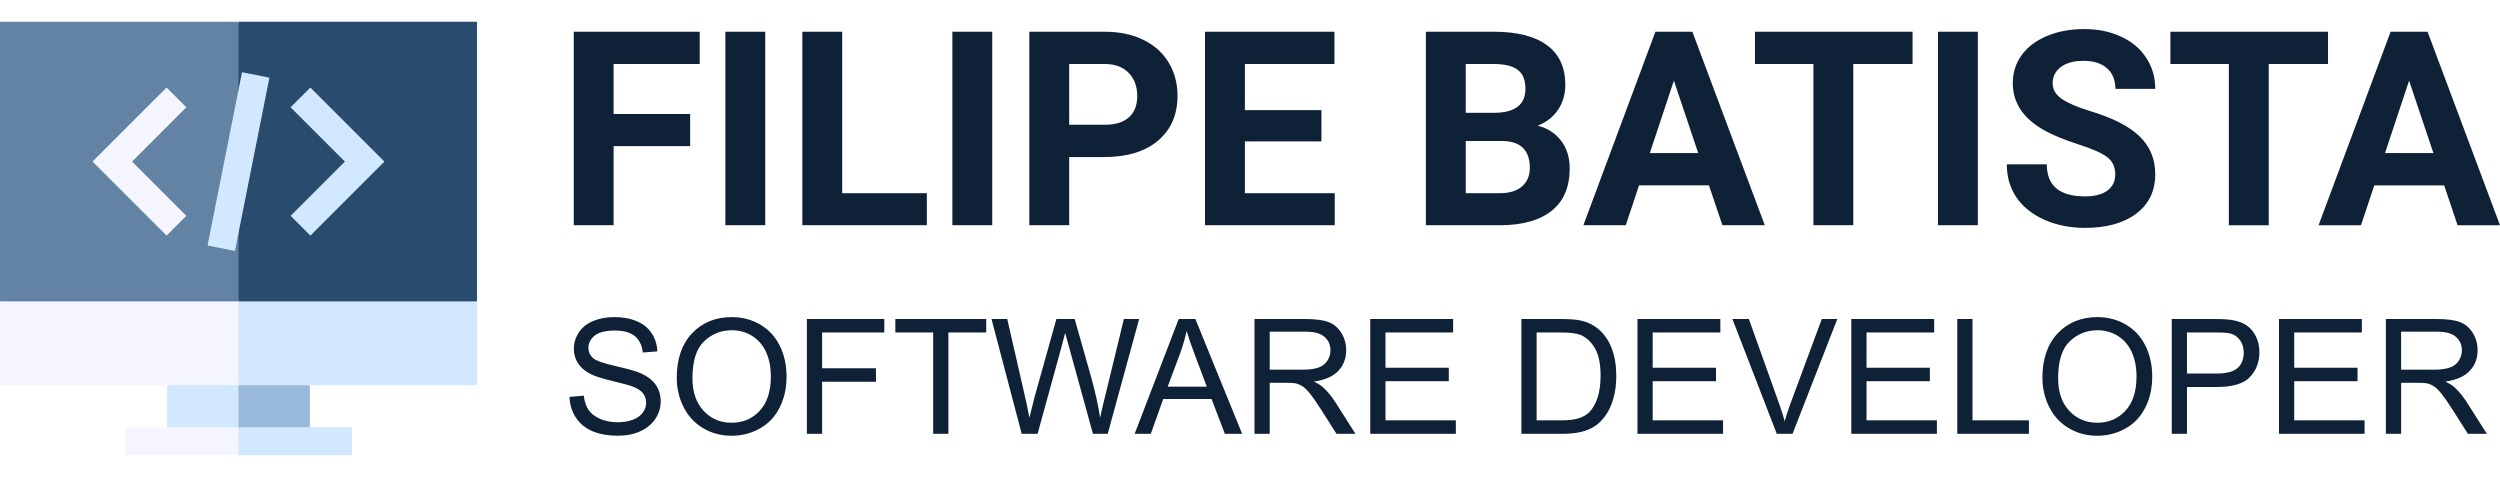
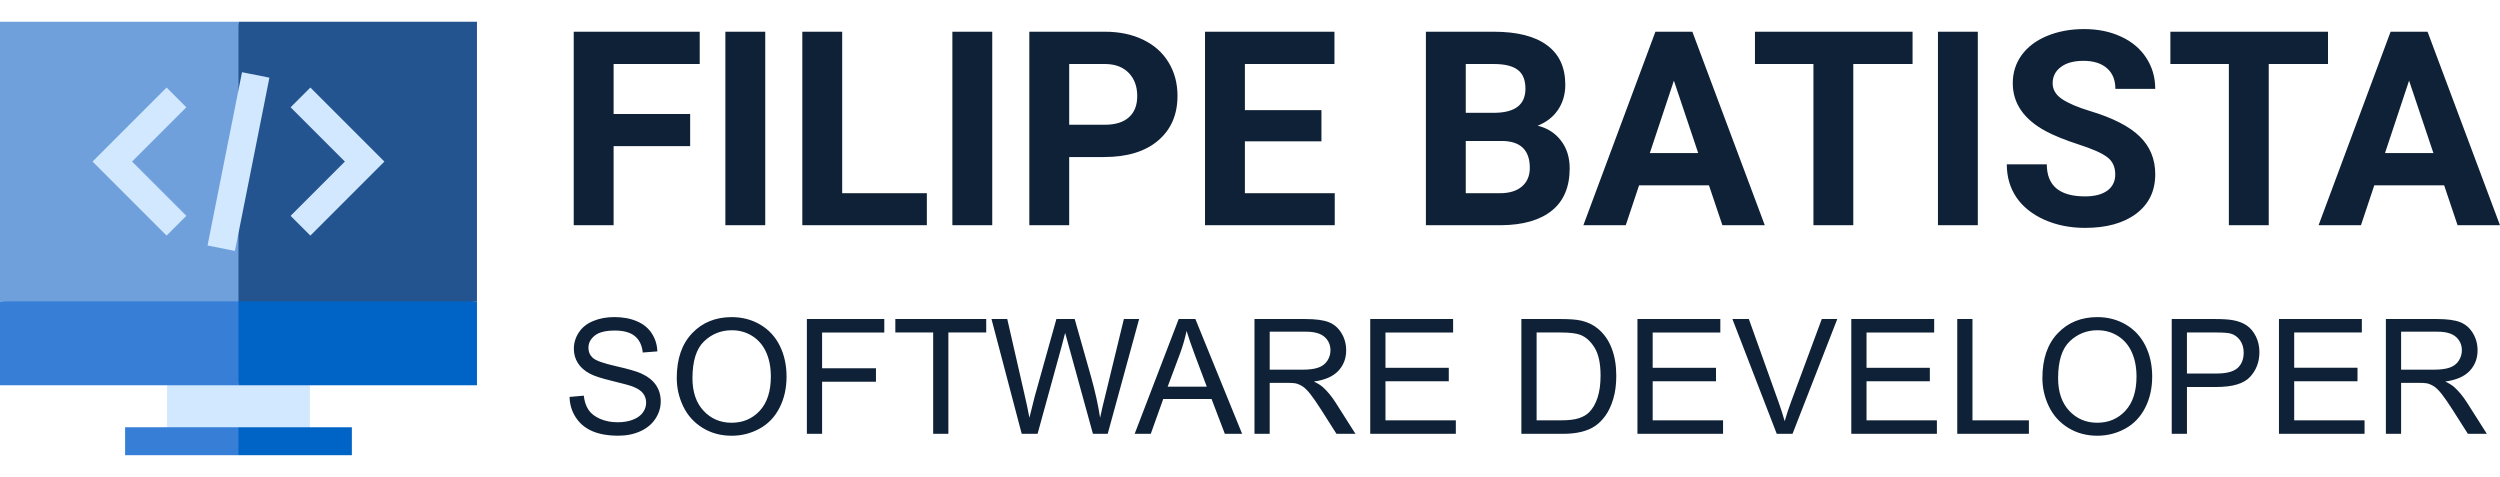
- <svg xmlns="http://www.w3.org/2000/svg" xml:space="preserve" width="49.925mm" height="9.525mm" version="1.1" style="shape-rendering:geometricPrecision; text-rendering:geometricPrecision; image-rendering:optimizeQuality; fill-rule:evenodd; clip-rule:evenodd" viewBox="0 0 4119.04 785.85">
+ <svg xmlns="http://www.w3.org/2000/svg" xml:space="preserve" width="49.925mm" height="9.525mm" version="1.1" style="shape-rendering:geometricPrecision; text-rendering:geometricPrecision; image-rendering:optimizeQuality; fill-rule:evenodd; clip-rule:evenodd" viewBox="0 0 3042.92 580.54">
  <defs>
    <style type="text/css">
   
    .fil6 {fill:none;fill-rule:nonzero}
+     .fil2 {fill:#0063C6;fill-rule:nonzero}
    .fil0 {fill:#0F2137;fill-rule:nonzero}
-     .fil7 {fill:#0F2137;fill-rule:nonzero}
-     .fil4 {fill:#294B6E;fill-rule:nonzero}
-     .fil5 {fill:#6283A3;fill-rule:nonzero}
-     .fil1 {fill:#9ABADB;fill-rule:nonzero}
-     .fil2 {fill:#D1E8FF;fill-rule:nonzero}
-     .fil3 {fill:#F5F5FF;fill-rule:nonzero}
+     .fil4 {fill:#24548F;fill-rule:nonzero}
+     .fil3 {fill:#367ED6;fill-rule:nonzero}
+     .fil5 {fill:#70A0DB;fill-rule:nonzero}
+     .fil1 {fill:#D1E8FF;fill-rule:nonzero}
   
  </style>
    <clipPath id="id0" style="clip-rule:nonzero">
-       <path d="M-0 785.85l785.86 0 0 -785.85 -785.86 0 0 785.85z" />
+       <path d="M-0 580.54l580.55 0 0 -580.54 -580.55 0 0 580.54z" />
    </clipPath>
  </defs>
  <g id="Camada_x0020_1">
-     <path class="fil0" d="M1137.11 240.81l-126.12 0 0 130.28 -65.69 0 0 -318.82 207.58 0 0 53.22 -141.89 0 0 82.33 126.12 0 0 52.99zm123.72 130.28l-65.69 0 0 -318.82 65.69 0 0 318.82zm126.78 -52.77l139.49 0 0 52.77 -205.18 0 0 -318.82 65.69 0 0 266.05zm247.22 52.77l-65.69 0 0 -318.82 65.69 0 0 318.82zm126.78 -112.33l0 112.33 -65.69 0 0 -318.82 124.38 0c23.94,0 44.96,4.38 63.07,13.14 18.24,8.75 32.26,21.24 42.04,37.44 9.78,16.06 14.67,34.38 14.67,54.96 0,31.24 -10.73,55.91 -32.19,74.01 -21.31,17.96 -50.87,26.94 -88.68,26.94l-57.59 0zm0 -53.21l58.69 0c17.38,0 30.58,-4.09 39.64,-12.27 9.2,-8.18 13.79,-19.85 13.79,-35.03 0,-15.62 -4.6,-28.25 -13.79,-37.89 -9.2,-9.63 -21.9,-14.6 -38.1,-14.88l-60.22 0 0 100.07zm415.61 27.37l-126.12 0 0 85.4 148.03 0 0 52.77 -213.73 0 0 -318.82 213.27 0 0 53.22 -147.58 0 0 75.98 126.12 0 0 51.46zm172.11 138.17l0 -318.82 111.68 0c38.69,0 68.03,7.45 88.02,22.33 20,14.74 30,36.43 30,65.04 0,15.62 -4.02,29.41 -12.03,41.38 -8.04,11.82 -19.21,20.51 -33.51,26.05 16.34,4.09 29.18,12.33 38.52,24.74 9.5,12.41 14.24,27.59 14.24,45.55 0,30.65 -9.79,53.87 -29.34,69.63 -19.56,15.76 -47.44,23.79 -83.65,24.08l-123.93 0zm65.69 -138.83l0 86.06 56.28 0c15.47,0 27.52,-3.65 36.12,-10.95 8.75,-7.45 13.14,-17.66 13.14,-30.66 0,-29.2 -15.11,-44.02 -45.32,-44.45l-60.22 0zm0 -46.42l48.61 0c33.13,-0.59 49.7,-13.79 49.7,-39.64 0,-14.45 -4.23,-24.82 -12.7,-31.1 -8.32,-6.42 -21.53,-9.63 -39.63,-9.63l-45.99 0 0 80.36zm400.72 119.56l-115.19 0 -21.9 65.69 -69.85 0 118.68 -318.82 60.88 0 119.34 318.82 -69.86 0 -22.11 -65.69zm-97.45 -53.21l79.7 0 -40.06 -119.34 -39.64 119.34zm432.9 -146.71l-97.67 0 0 265.61 -65.68 0 0 -265.61 -96.33 0 0 -53.22 259.68 0 0 53.22zm107.5 265.61l-65.68 0 0 -318.82 65.68 0 0 318.82zm226.44 -83.64c0,-12.41 -4.39,-21.9 -13.14,-28.47 -8.78,-6.72 -24.54,-13.72 -47.31,-21.01 -22.76,-7.45 -40.8,-14.75 -54.09,-21.9 -36.19,-19.56 -54.29,-45.91 -54.29,-79.06 0,-17.22 4.8,-32.55 14.45,-45.98 9.79,-13.58 23.71,-24.16 41.83,-31.75 18.25,-7.6 38.68,-11.39 61.29,-11.39 22.79,0 43.07,4.17 60.88,12.48 17.81,8.18 31.62,19.78 41.39,34.82 9.91,15.04 14.88,32.12 14.88,51.24l-65.68 0c0,-14.6 -4.6,-25.91 -13.79,-33.94 -9.22,-8.18 -22.14,-12.26 -38.77,-12.26 -16.05,0 -28.53,3.42 -37.44,10.29 -8.9,6.72 -13.36,15.62 -13.36,26.71 0,10.36 5.17,19.05 15.54,26.05 10.52,7.01 25.91,13.58 46.21,19.71 37.37,11.24 64.59,25.18 81.66,41.82 17.09,16.64 25.63,37.37 25.63,62.19 0,27.59 -10.43,49.26 -31.32,65.03 -20.87,15.62 -48.97,23.43 -84.31,23.43 -24.51,0 -46.85,-4.46 -66.99,-13.36 -20.15,-9.05 -35.53,-21.39 -46.21,-37 -10.5,-15.63 -15.76,-33.73 -15.76,-54.3l65.92 0c0,35.18 21.02,52.77 63.04,52.77 15.63,0 27.81,-3.14 36.59,-9.42 8.75,-6.42 13.14,-15.32 13.14,-26.71zm350.55 -181.96l-97.66 0 0 265.61 -65.69 0 0 -265.61 -96.35 0 0 -53.22 259.7 0 0 53.22zm191.38 199.92l-115.17 0 -21.9 65.69 -69.86 0 118.69 -318.82 60.86 0 119.34 318.82 -69.86 0 -22.11 -65.69zm-97.45 -53.21l79.72 0 -40.08 -119.34 -39.64 119.34z" />
+     <path class="fil0" d="M840.03 177.89l-93.17 0 0 96.25 -48.53 0 0 -235.53 153.35 0 0 39.32 -104.82 0 0 60.82 93.17 0 0 39.15 0 -0.01zm91.4 96.24l-48.53 0 0 -235.53 48.53 0 0 235.53zm93.66 -38.98l103.05 0 0 38.98 -151.58 0 0 -235.53 48.53 0 0 196.55zm182.63 38.98l-48.53 0 0 -235.53 48.53 0 0 235.53zm93.66 -82.98l0 82.98 -48.53 0 0 -235.53 91.88 0c17.69,0 33.21,3.24 46.59,9.71 13.48,6.47 23.83,15.69 31.05,27.66 7.22,11.87 10.84,25.4 10.84,40.6 0,23.08 -7.93,41.31 -23.78,54.67 -15.74,13.27 -37.58,19.9 -65.51,19.9l-42.54 0 0 0.01zm0 -39.31l43.36 0c12.84,0 22.59,-3.02 29.29,-9.06 6.8,-6.04 10.18,-14.66 10.18,-25.88 0,-11.54 -3.4,-20.87 -10.18,-27.99 -6.8,-7.11 -16.18,-10.79 -28.15,-11l-44.49 0 0 73.93 -0.01 0zm307.03 20.22l-93.17 0 0 63.09 109.36 0 0 38.98 -157.89 0 0 -235.53 157.55 0 0 39.32 -109.02 0 0 56.13 93.17 0 0 38.01 0.01 -0.01zm127.14 102.07l0 -235.53 82.5 0c28.58,0 50.26,5.5 65.02,16.5 14.77,10.89 22.16,26.92 22.16,48.05 0,11.54 -2.97,21.73 -8.89,30.57 -5.94,8.73 -14.19,15.15 -24.76,19.24 12.07,3.02 21.56,9.11 28.46,18.28 7.02,9.17 10.52,20.38 10.52,33.65 0,22.64 -7.23,39.79 -21.67,51.44 -14.45,11.64 -35.05,17.57 -61.8,17.79l-91.55 0 0.01 0.01zm48.53 -102.55l0 63.58 41.57 0c11.43,0 20.33,-2.69 26.68,-8.09 6.47,-5.5 9.71,-13.04 9.71,-22.65 0,-21.57 -11.16,-32.52 -33.48,-32.84l-44.49 0zm0 -34.3l35.91 0c24.48,-0.44 36.72,-10.18 36.72,-29.29 0,-10.67 -3.13,-18.33 -9.38,-22.97 -6.14,-4.74 -15.91,-7.11 -29.27,-7.11l-33.97 0 0 59.37 0 0.01zm296.03 88.33l-85.1 0 -16.18 48.53 -51.6 0 87.68 -235.53 44.98 0 88.16 235.53 -51.61 0 -16.33 -48.53zm-71.99 -39.31l58.88 0 -29.59 -88.16 -29.29 88.16zm319.8 -108.38l-72.15 0 0 196.22 -48.52 0 0 -196.22 -71.17 0 0 -39.32 191.84 0 0 39.32zm79.41 196.22l-48.52 0 0 -235.53 48.52 0 0 235.53zm167.28 -61.79c0,-9.17 -3.24,-16.18 -9.71,-21.03 -6.49,-4.96 -18.13,-10.14 -34.95,-15.52 -16.82,-5.5 -30.14,-10.9 -39.96,-16.18 -26.73,-14.45 -40.11,-33.92 -40.11,-58.4 0,-12.72 3.55,-24.04 10.67,-33.97 7.23,-10.03 17.52,-17.85 30.9,-23.45 13.48,-5.61 28.57,-8.42 45.28,-8.42 16.83,0 31.82,3.08 44.98,9.22 13.16,6.04 23.36,14.61 30.58,25.72 7.32,11.11 11,23.73 11,37.86l-48.52 0c0,-10.79 -3.4,-19.14 -10.18,-25.07 -6.81,-6.04 -16.35,-9.06 -28.64,-9.06 -11.85,0 -21.08,2.53 -27.66,7.6 -6.58,4.96 -9.87,11.54 -9.87,19.73 0,7.66 3.82,14.07 11.48,19.24 7.77,5.18 19.14,10.03 34.14,14.56 27.6,8.3 47.72,18.6 60.33,30.9 12.62,12.29 18.93,27.6 18.93,45.94 0,20.38 -7.7,36.39 -23.14,48.04 -15.42,11.54 -36.17,17.31 -62.28,17.31 -18.11,0 -34.61,-3.3 -49.49,-9.87 -14.88,-6.69 -26.25,-15.8 -34.14,-27.34 -7.76,-11.54 -11.64,-24.92 -11.64,-40.11l48.7 0c0,25.99 15.53,38.98 46.57,38.98 11.54,0 20.55,-2.32 27.03,-6.96 6.47,-4.74 9.71,-11.32 9.71,-19.73l-0.01 0.01zm258.97 -134.43l-72.15 0 0 196.22 -48.53 0 0 -196.22 -71.18 0 0 -39.32 191.85 0 0 39.32zm141.38 147.69l-85.08 0 -16.18 48.53 -51.61 0 87.68 -235.53 44.96 0 88.16 235.53 -51.61 0 -16.33 -48.53 -0.01 0zm-71.99 -39.31l58.89 0 -29.61 -88.16 -29.29 88.16 0.01 0z" />
    <g>
  </g>
    <g style="clip-path:url(#id0)">
      <g>
-         <polygon class="fil1" points="510.6,726.97 510.6,634.81 362.2,604.09 392.93,726.97 " />
-         <polygon class="fil2" points="275.26,726.97 392.93,726.97 392.93,604.09 275.26,634.81 " />
-         <polygon class="fil2" points="785.86,496.56 362.2,465.84 392.93,634.81 785.86,634.81 " />
-         <polygon class="fil3" points="-0,496.56 -0,634.81 392.93,634.81 392.93,465.84 " />
-         <polygon class="fil2" points="579.72,703.95 392.93,703.95 377.57,726.97 392.93,750 579.72,750 " />
-         <polygon class="fil3" points="392.93,703.95 206.13,703.95 206.13,749.99 392.93,749.99 " />
-         <polygon class="fil4" points="785.86,35.84 392.93,35.84 362.2,266.2 392.93,496.56 785.86,496.56 " />
-         <polygon class="fil5" points="392.93,35.84 -0,35.84 -0,496.56 392.93,496.56 " />
-         <polygon class="fil3" points="274.48,388.18 152.49,266.2 274.48,144.22 307.03,176.77 217.61,266.2 307.03,355.62 " />
-         <polygon class="fil2" points="511.38,388.18 478.82,355.62 568.24,266.2 478.82,176.77 511.38,144.22 633.35,266.2 " />
-         <polygon class="fil2" points="341.95,404.45 387.11,413.42 443.9,127.96 398.74,118.98 " />
+         <polygon class="fil1" points="377.2,537.04 377.2,468.96 267.57,446.26 290.27,537.04 " />
+         <polygon class="fil1" points="203.35,537.04 290.27,537.04 290.27,446.26 203.35,468.96 " />
+         <polygon class="fil2" points="580.55,366.83 267.57,344.14 290.27,468.96 580.55,468.96 " />
+         <polygon class="fil3" points="-0,366.83 -0,468.96 290.27,468.96 290.27,344.14 " />
+         <polygon class="fil2" points="428.27,520.04 290.27,520.04 278.93,537.04 290.27,554.05 428.27,554.05 " />
+         <polygon class="fil3" points="290.27,520.04 152.28,520.04 152.28,554.05 290.27,554.05 " />
+         <polygon class="fil4" points="580.55,26.47 290.27,26.47 267.57,196.65 290.27,366.83 580.55,366.83 " />
+         <polygon class="fil5" points="290.27,26.47 -0,26.47 -0,366.83 290.27,366.83 " />
+         <polygon class="fil1" points="202.77,286.76 112.65,196.65 202.77,106.54 226.81,130.59 160.76,196.65 226.81,262.71 " />
+         <polygon class="fil1" points="377.78,286.76 353.72,262.71 419.78,196.65 353.72,130.59 377.78,106.54 467.88,196.65 " />
+         <polygon class="fil1" points="252.61,298.78 285.97,305.41 327.93,94.53 294.57,87.89 " />
      </g>
    </g>
-     <polygon class="fil6" points="-0,785.85 785.86,785.85 785.86,0 -0,0 " />
-     <path class="fil7" d="M938.34 653.99l23.51 -2.11c1.1,9.51 3.7,17.3 7.79,23.42 4.09,6.07 10.43,11 19.02,14.78 8.58,3.75 18.27,5.64 29.01,5.64 9.55,0 17.96,-1.41 25.26,-4.27 7.31,-2.86 12.72,-6.78 16.29,-11.76 3.57,-4.98 5.37,-10.39 5.37,-16.2 0,-5.9 -1.72,-11.05 -5.15,-15.49 -3.43,-4.41 -9.11,-8.1 -17.04,-11.14 -5.06,-1.94 -16.29,-5.02 -33.67,-9.2 -17.39,-4.18 -29.54,-8.1 -36.49,-11.8 -9.03,-4.75 -15.72,-10.65 -20.11,-17.66 -4.45,-7 -6.65,-14.88 -6.65,-23.55 0,-9.6 2.73,-18.53 8.14,-26.81 5.41,-8.32 13.29,-14.62 23.73,-18.93 10.39,-4.31 21.96,-6.48 34.68,-6.48 14,0 26.37,2.24 37.06,6.78 10.7,4.49 18.93,11.14 24.69,19.94 5.77,8.76 8.85,18.7 9.29,29.8l-24.03 1.85c-1.28,-11.93 -5.64,-20.96 -13.08,-27.03 -7.43,-6.12 -18.44,-9.16 -32.97,-9.16 -15.14,0 -26.19,2.77 -33.1,8.32 -6.91,5.54 -10.39,12.24 -10.39,20.07 0,6.77 2.47,12.37 7.35,16.76 4.84,4.36 17.38,8.89 37.72,13.47 20.34,4.62 34.3,8.63 41.86,12.06 10.96,5.06 19.11,11.44 24.35,19.23 5.24,7.75 7.83,16.68 7.83,26.81 0,10.07 -2.85,19.5 -8.62,28.39 -5.77,8.89 -14,15.8 -24.78,20.73 -10.78,4.93 -22.9,7.39 -36.4,7.39 -17.09,0 -31.39,-2.51 -42.92,-7.48 -11.58,-4.98 -20.6,-12.46 -27.16,-22.49 -6.61,-9.99 -10.04,-21.31 -10.39,-33.94zm176.69 -31.29c0,-31.34 8.45,-55.91 25.3,-73.64 16.86,-17.74 38.6,-26.59 65.29,-26.59 17.47,0 33.18,4.18 47.23,12.5 13.99,8.32 24.69,19.94 32.04,34.87 7.35,14.88 11.05,31.78 11.05,50.67 0,19.15 -3.88,36.32 -11.62,51.42 -7.75,15.14 -18.7,26.58 -32.88,34.33 -14.22,7.8 -29.53,11.67 -45.95,11.67 -17.83,0 -33.72,-4.31 -47.76,-12.9 -14,-8.58 -24.65,-20.3 -31.87,-35.17 -7.22,-14.83 -10.82,-30.55 -10.82,-47.14zm25.88 0.44c0,22.76 6.11,40.67 18.36,53.75 12.24,13.07 27.6,19.63 46.09,19.63 18.84,0 34.28,-6.6 46.47,-19.81 12.14,-13.2 18.23,-31.95 18.23,-56.25 0,-15.36 -2.6,-28.79 -7.8,-40.24 -5.19,-11.44 -12.8,-20.34 -22.8,-26.63 -10.04,-6.3 -21.25,-9.46 -33.71,-9.46 -17.7,0 -32.93,6.08 -45.69,18.23 -12.77,12.15 -19.15,32.4 -19.15,60.79zm188.52 91.6l0 -189.11 127.57 0 0 22.19 -102.48 0 0 58.9 88.74 0 0 22.19 -88.74 0 0 85.84 -25.09 0zm208.08 0l0 -166.92 -62.33 0 0 -22.19 149.75 0 0 22.19 -62.33 0 0 166.92 -25.09 0zm145.88 0l-49.78 -189.11 25.97 0 28.35 124c3.08,12.99 5.81,25.88 8.14,38.65 4.98,-20.16 7.88,-31.78 8.71,-34.86l35.75 -127.79 30.15 0 27.12 95.75c6.65,23.77 11.58,46.09 14.74,66.9 2.51,-11.92 5.73,-25.62 9.64,-41.06l29.54 -121.59 25.13 0 -51.76 189.11 -24.35 0 -39.66 -144.08c-3.34,-12.05 -5.37,-19.45 -6.11,-22.19 -2.16,8.63 -4.1,16.03 -5.77,22.14l-39.66 144.12 -26.15 0zm186.11 0l72.55 -189.11 27.51 0 76.99 189.11 -28.48 0 -21.88 -57.32 -79.63 0 -20.51 57.32 -26.54 0zm54.4 -77.65l64.44 0 -19.72 -52.42c-5.94,-15.93 -10.43,-29.1 -13.56,-39.49 -2.6,12.33 -6.07,24.43 -10.44,36.41l-20.73 55.5zm143.02 77.65l0 -189.11 83.81 0c16.86,0 29.67,1.72 38.43,5.11 8.76,3.39 15.76,9.38 21,17.96 5.24,8.59 7.84,18.09 7.84,28.48 0,13.42 -4.36,24.74 -13.03,33.94 -8.68,9.2 -22.05,15.01 -40.2,17.52 6.65,3.17 11.67,6.34 15.1,9.42 7.31,6.69 14.22,15.1 20.69,25.18l32.7 51.5 -31.25 0 -25 -39.35c-7.27,-11.4 -13.3,-20.07 -18.01,-26.1 -4.75,-6.03 -8.98,-10.21 -12.71,-12.63 -3.7,-2.38 -7.53,-4.05 -11.4,-5.02 -2.82,-0.57 -7.44,-0.88 -13.91,-0.88l-28.97 0 0 83.99 -25.09 0zm25.09 -105.65l53.7 0c11.44,0 20.34,-1.19 26.76,-3.56 6.43,-2.33 11.31,-6.12 14.61,-11.35 3.35,-5.2 5.02,-10.83 5.02,-16.95 0,-8.94 -3.22,-16.33 -9.69,-22.09 -6.47,-5.77 -16.68,-8.63 -30.64,-8.63l-59.77 0 0 62.6zm165.64 105.65l0 -189.11 136.55 0 0 22.19 -111.46 0 0 58.11 104.33 0 0 22.19 -104.33 0 0 64.44 115.94 0 0 22.19 -141.03 0zm249.01 0l0 -189.11 65.15 0c14.7,0 25.93,0.88 33.68,2.69 10.82,2.51 20.07,7.05 27.73,13.56 9.99,8.46 17.43,19.19 22.36,32.31 4.98,13.12 7.44,28.13 7.44,44.99 0,14.35 -1.67,27.07 -5.02,38.17 -3.35,11.09 -7.66,20.29 -12.9,27.56 -5.29,7.26 -11.01,12.99 -17.26,17.12 -6.2,4.18 -13.74,7.35 -22.54,9.51 -8.84,2.15 -18.97,3.21 -30.41,3.21l-68.23 0zm25.09 -22.19l40.32 0c12.46,0 22.23,-1.15 29.32,-3.47 7.09,-2.33 12.71,-5.59 16.95,-9.82 5.9,-5.95 10.52,-13.96 13.82,-23.99 3.3,-10.03 4.98,-22.19 4.98,-36.49 0,-19.81 -3.26,-35.04 -9.73,-45.69 -6.48,-10.65 -14.36,-17.79 -23.64,-21.39 -6.69,-2.6 -17.47,-3.88 -32.36,-3.88l-39.66 0 0 144.74zm166.17 22.19l0 -189.11 136.55 0 0 22.19 -111.46 0 0 58.11 104.33 0 0 22.19 -104.33 0 0 64.44 115.94 0 0 22.19 -141.03 0zm229.51 0l-73.07 -189.11 27.11 0 49.13 137.43c3.91,11.01 7.26,21.31 9.9,30.95 2.9,-10.35 6.3,-20.64 10.16,-30.95l50.98 -137.43 25.53 0 -73.73 189.11 -26.02 0zm122.82 0l0 -189.11 136.55 0 0 22.19 -111.46 0 0 58.11 104.33 0 0 22.19 -104.33 0 0 64.44 115.94 0 0 22.19 -141.03 0zm174.58 0l0 -189.11 25.09 0 0 166.92 92.97 0 0 22.19 -118.06 0zm140.29 -92.04c0,-31.34 8.45,-55.91 25.3,-73.64 16.86,-17.74 38.6,-26.59 65.29,-26.59 17.47,0 33.19,4.18 47.23,12.5 13.99,8.32 24.69,19.94 32.04,34.87 7.35,14.88 11.05,31.78 11.05,50.67 0,19.15 -3.88,36.32 -11.62,51.42 -7.75,15.14 -18.7,26.58 -32.88,34.33 -14.22,7.8 -29.54,11.67 -45.96,11.67 -17.83,0 -33.72,-4.31 -47.76,-12.9 -14,-8.58 -24.65,-20.3 -31.87,-35.17 -7.22,-14.83 -10.82,-30.55 -10.82,-47.14zm25.88 0.44c0,22.76 6.11,40.67 18.36,53.75 12.24,13.07 27.6,19.63 46.09,19.63 18.84,0 34.29,-6.6 46.48,-19.81 12.14,-13.2 18.23,-31.95 18.23,-56.25 0,-15.36 -2.6,-28.79 -7.8,-40.24 -5.19,-11.44 -12.8,-20.34 -22.8,-26.63 -10.04,-6.3 -21.26,-9.46 -33.72,-9.46 -17.7,0 -32.93,6.08 -45.69,18.23 -12.77,12.15 -19.15,32.4 -19.15,60.79zm187.21 91.6l0 -189.11 71.39 0c12.54,0 22.14,0.62 28.79,1.81 9.29,1.54 17.08,4.49 23.37,8.8 6.3,4.36 11.36,10.44 15.19,18.23 3.83,7.79 5.72,16.38 5.72,25.75 0,16.02 -5.1,29.63 -15.36,40.72 -10.21,11.14 -28.74,16.68 -55.5,16.68l-48.51 0 0 77.13 -25.08 0zm25.08 -99.31l48.86 0c16.2,0 27.65,-2.99 34.47,-9.02 6.77,-6.03 10.16,-14.49 10.16,-25.44 0,-7.88 -1.98,-14.66 -5.98,-20.3 -4.01,-5.64 -9.29,-9.37 -15.81,-11.18 -4.22,-1.1 -12.01,-1.67 -23.32,-1.67l-48.38 0 0 67.61zm151.6 99.31l0 -189.11 136.55 0 0 22.19 -111.46 0 0 58.11 104.33 0 0 22.19 -104.33 0 0 64.44 115.94 0 0 22.19 -141.03 0zm176.16 0l0 -189.11 83.81 0c16.86,0 29.67,1.72 38.43,5.11 8.76,3.39 15.76,9.38 21,17.96 5.24,8.59 7.84,18.09 7.84,28.48 0,13.42 -4.36,24.74 -13.03,33.94 -8.68,9.2 -22.05,15.01 -40.2,17.52 6.65,3.17 11.67,6.34 15.1,9.42 7.31,6.69 14.22,15.1 20.69,25.18l32.7 51.5 -31.25 0 -25 -39.35c-7.27,-11.4 -13.3,-20.07 -18.01,-26.1 -4.75,-6.03 -8.98,-10.21 -12.71,-12.63 -3.7,-2.38 -7.53,-4.05 -11.4,-5.02 -2.82,-0.57 -7.44,-0.88 -13.91,-0.88l-28.97 0 0 83.99 -25.09 0zm25.09 -105.65l53.7 0c11.44,0 20.34,-1.19 26.76,-3.56 6.43,-2.33 11.31,-6.12 14.61,-11.35 3.35,-5.2 5.02,-10.83 5.02,-16.95 0,-8.94 -3.22,-16.33 -9.69,-22.09 -6.47,-5.77 -16.68,-8.63 -30.64,-8.63l-59.77 0 0 62.6z" />
+     <polygon class="fil6" points="-0,580.54 580.55,580.54 580.55,0 -0,0 " />
+     <path class="fil0" d="M693.19 483.13l17.37 -1.56c0.81,7.03 2.73,12.78 5.75,17.3 3.02,4.49 7.7,8.12 14.05,10.92 6.34,2.77 13.49,4.17 21.43,4.17 7.06,0 13.27,-1.04 18.66,-3.16 5.4,-2.11 9.4,-5.01 12.03,-8.69 2.64,-3.68 3.97,-7.67 3.97,-11.97 0,-4.36 -1.27,-8.16 -3.8,-11.44 -2.54,-3.26 -6.73,-5.99 -12.59,-8.23 -3.74,-1.43 -12.03,-3.71 -24.87,-6.8 -12.85,-3.09 -21.82,-5.99 -26.96,-8.72 -6.67,-3.51 -11.61,-7.87 -14.85,-13.04 -3.29,-5.17 -4.91,-11 -4.91,-17.4 0,-7.09 2.02,-13.69 6.02,-19.81 4,-6.14 9.82,-10.8 17.53,-13.98 7.67,-3.18 16.22,-4.78 25.62,-4.78 10.34,0 19.48,1.65 27.38,5.01 7.91,3.32 13.98,8.23 18.24,14.73 4.26,6.47 6.54,13.82 6.86,22.02l-17.75 1.37c-0.94,-8.81 -4.17,-15.48 -9.66,-19.97 -5.49,-4.52 -13.62,-6.77 -24.36,-6.77 -11.18,0 -19.35,2.05 -24.45,6.14 -5.11,4.09 -7.67,9.04 -7.67,14.83 0,5 1.82,9.14 5.43,12.38 3.58,3.22 12.84,6.57 27.87,9.95 15.02,3.41 25.34,6.38 30.93,8.91 8.09,3.74 14.12,8.45 17.99,14.21 3.87,5.72 5.78,12.32 5.78,19.81 0,7.44 -2.1,14.4 -6.37,20.97 -4.26,6.57 -10.34,11.67 -18.3,15.32 -7.97,3.64 -16.92,5.46 -26.89,5.46 -12.62,0 -23.19,-1.85 -31.71,-5.53 -8.56,-3.68 -15.22,-9.2 -20.06,-16.61 -4.88,-7.38 -7.42,-15.74 -7.67,-25.07l-0.01 0.02zm130.53 -23.11c0,-23.15 6.24,-41.31 18.69,-54.4 12.46,-13.1 28.52,-19.64 48.23,-19.64 12.9,0 24.51,3.09 34.89,9.23 10.34,6.14 18.24,14.73 23.67,25.76 5.43,11 8.16,23.48 8.16,37.43 0,14.15 -2.86,26.83 -8.58,37.98 -5.72,11.18 -13.82,19.64 -24.29,25.36 -10.51,5.76 -21.81,8.62 -33.94,8.62 -13.17,0 -24.91,-3.18 -35.28,-9.53 -10.34,-6.34 -18.21,-14.99 -23.55,-25.98 -5.33,-10.95 -7.99,-22.57 -7.99,-34.83l-0.01 0.01zm19.12 0.32c0,16.82 4.52,30.04 13.56,39.71 9.04,9.65 20.39,14.5 34.05,14.5 13.92,0 25.32,-4.88 34.33,-14.63 8.97,-9.75 13.47,-23.61 13.47,-41.56 0,-11.35 -1.92,-21.27 -5.76,-29.73 -3.83,-8.45 -9.45,-15.02 -16.84,-19.67 -7.42,-4.66 -15.7,-6.99 -24.9,-6.99 -13.07,0 -24.33,4.49 -33.75,13.47 -9.44,8.98 -14.15,23.94 -14.15,44.91l0 -0.01zm139.26 67.67l0 -139.7 94.24 0 0 16.4 -75.71 0 0 43.51 65.56 0 0 16.4 -65.56 0 0 63.41 -18.53 0 0 -0.01zm153.72 0l0 -123.31 -46.05 0 0 -16.4 110.62 0 0 16.4 -46.05 0 0 123.31 -18.53 0 0.01 0zm107.77 0l-36.78 -139.7 19.19 0 20.94 91.6c2.27,9.59 4.29,19.12 6.02,28.56 3.68,-14.89 5.82,-23.48 6.44,-25.75l26.41 -94.41 22.27 0 20.03 70.73c4.91,17.56 8.56,34.05 10.89,49.42 1.85,-8.81 4.24,-18.92 7.12,-30.33l21.82 -89.82 18.57 0 -38.24 139.7 -17.99 0 -29.3 -106.44c-2.47,-8.9 -3.97,-14.37 -4.52,-16.4 -1.6,6.38 -3.03,11.84 -4.26,16.35l-29.3 106.47 -19.32 0 0.01 0.01zm137.49 0l53.59 -139.7 20.32 0 56.88 139.7 -21.04 0 -16.16 -42.34 -58.83 0 -15.15 42.34 -19.61 0zm40.18 -57.37l47.6 0 -14.57 -38.73c-4.39,-11.77 -7.7,-21.5 -10.02,-29.17 -1.92,9.11 -4.49,18.05 -7.71,26.9l-15.32 41 0.01 0zm105.66 57.37l0 -139.7 61.91 0c12.46,0 21.92,1.27 28.39,3.77 6.47,2.51 11.64,6.93 15.51,13.27 3.87,6.34 5.79,13.37 5.79,21.04 0,9.92 -3.22,18.28 -9.62,25.07 -6.41,6.8 -16.29,11.09 -29.69,12.95 4.91,2.34 8.62,4.68 11.15,6.96 5.4,4.94 10.51,11.15 15.29,18.6l24.15 38.05 -23.09 0 -18.47 -29.07c-5.37,-8.42 -9.83,-14.83 -13.31,-19.28 -3.51,-4.46 -6.63,-7.55 -9.39,-9.33 -2.73,-1.76 -5.56,-2.99 -8.42,-3.71 -2.08,-0.42 -5.5,-0.65 -10.28,-0.65l-21.4 0 0 62.05 -18.53 0 0.01 -0.02zm18.53 -78.05l39.67 0c8.45,0 15.02,-0.88 19.77,-2.63 4.75,-1.72 8.36,-4.52 10.79,-8.39 2.47,-3.84 3.71,-8 3.71,-12.52 0,-6.61 -2.38,-12.06 -7.16,-16.32 -4.78,-4.26 -12.32,-6.38 -22.64,-6.38l-44.15 0 0 46.24 0.01 -0.02zm122.36 78.05l0 -139.7 100.88 0 0 16.4 -82.34 0 0 42.93 77.07 0 0 16.4 -77.07 0 0 47.6 85.65 0 0 16.4 -104.19 0 0 -0.01zm183.96 0l0 -139.7 48.13 0c10.86,0 19.16,0.65 24.88,1.99 7.99,1.85 14.83,5.21 20.49,10.02 7.38,6.25 12.88,14.18 16.52,23.87 3.68,9.69 5.5,20.78 5.5,33.24 0,10.6 -1.23,20 -3.71,28.2 -2.47,8.19 -5.66,14.99 -9.53,20.36 -3.91,5.36 -8.13,9.59 -12.75,12.65 -4.58,3.09 -10.15,5.43 -16.65,7.03 -6.53,1.59 -14.01,2.37 -22.47,2.37l-50.41 0 0 -0.01zm18.53 -16.4l29.79 0c9.2,0 16.42,-0.85 21.66,-2.57 5.24,-1.72 9.39,-4.13 12.52,-7.25 4.36,-4.39 7.77,-10.31 10.21,-17.72 2.44,-7.41 3.68,-16.4 3.68,-26.96 0,-14.63 -2.41,-25.89 -7.19,-33.75 -4.78,-7.87 -10.61,-13.14 -17.46,-15.8 -4.94,-1.92 -12.9,-2.86 -23.9,-2.86l-29.3 0 0 106.92 -0.01 0zm122.75 16.4l0 -139.7 100.88 0 0 16.4 -82.34 0 0 42.93 77.07 0 0 16.4 -77.07 0 0 47.6 85.65 0 0 16.4 -104.19 0 0 -0.01zm169.55 0l-53.98 -139.7 20.03 0 36.3 101.52c2.89,8.13 5.36,15.74 7.31,22.86 2.14,-7.64 4.66,-15.25 7.5,-22.86l37.66 -101.52 18.86 0 -54.46 139.7 -19.22 0 0.01 0zm90.74 0l0 -139.7 100.88 0 0 16.4 -82.34 0 0 42.93 77.07 0 0 16.4 -77.07 0 0 47.6 85.65 0 0 16.4 -104.19 0 0 -0.01zm128.96 0l0 -139.7 18.53 0 0 123.31 68.68 0 0 16.4 -87.21 0 0 -0.01zm103.64 -68c0,-23.15 6.24,-41.31 18.69,-54.4 12.46,-13.1 28.52,-19.64 48.23,-19.64 12.9,0 24.52,3.09 34.89,9.23 10.34,6.14 18.24,14.73 23.67,25.76 5.43,11 8.16,23.48 8.16,37.43 0,14.15 -2.86,26.83 -8.58,37.98 -5.72,11.18 -13.82,19.64 -24.29,25.36 -10.51,5.76 -21.82,8.62 -33.96,8.62 -13.17,0 -24.91,-3.18 -35.28,-9.53 -10.34,-6.34 -18.21,-14.99 -23.55,-25.98 -5.33,-10.95 -7.99,-22.57 -7.99,-34.83l0.01 0.01zm19.12 0.32c0,16.82 4.52,30.04 13.56,39.71 9.04,9.65 20.39,14.5 34.05,14.5 13.92,0 25.33,-4.88 34.34,-14.63 8.97,-9.75 13.47,-23.61 13.47,-41.56 0,-11.35 -1.92,-21.27 -5.76,-29.73 -3.83,-8.45 -9.45,-15.02 -16.84,-19.67 -7.42,-4.66 -15.71,-6.99 -24.91,-6.99 -13.07,0 -24.33,4.49 -33.75,13.47 -9.44,8.98 -14.15,23.94 -14.15,44.91l-0.01 -0.01zm138.3 67.67l0 -139.7 52.74 0c9.26,0 16.35,0.46 21.27,1.33 6.86,1.14 12.62,3.32 17.27,6.5 4.66,3.22 8.39,7.71 11.22,13.47 2.83,5.75 4.22,12.1 4.22,19.02 0,11.84 -3.77,21.89 -11.35,30.08 -7.55,8.23 -21.23,12.32 -41,12.32l-35.84 0 0 56.98 -18.53 0 0 -0.01zm18.53 -73.37l36.09 0c11.97,0 20.42,-2.21 25.46,-6.66 5,-4.46 7.5,-10.7 7.5,-18.79 0,-5.82 -1.46,-10.83 -4.42,-14.99 -2.96,-4.17 -6.86,-6.92 -11.68,-8.26 -3.11,-0.81 -8.87,-1.23 -17.23,-1.23l-35.74 0 0 49.95 0.01 -0.01zm111.99 73.37l0 -139.7 100.88 0 0 16.4 -82.34 0 0 42.93 77.07 0 0 16.4 -77.07 0 0 47.6 85.65 0 0 16.4 -104.19 0 0 -0.01zm130.14 0l0 -139.7 61.91 0c12.46,0 21.92,1.27 28.39,3.77 6.47,2.51 11.64,6.93 15.51,13.27 3.87,6.34 5.79,13.37 5.79,21.04 0,9.92 -3.22,18.28 -9.62,25.07 -6.41,6.8 -16.29,11.09 -29.69,12.95 4.91,2.34 8.62,4.68 11.15,6.96 5.4,4.94 10.51,11.15 15.29,18.6l24.15 38.05 -23.09 0 -18.47 -29.07c-5.37,-8.42 -9.83,-14.83 -13.31,-19.28 -3.51,-4.46 -6.63,-7.55 -9.39,-9.33 -2.73,-1.76 -5.56,-2.99 -8.42,-3.71 -2.08,-0.42 -5.5,-0.65 -10.28,-0.65l-21.4 0 0 62.05 -18.53 0 0.01 -0.02zm18.53 -78.05l39.67 0c8.45,0 15.02,-0.88 19.77,-2.63 4.75,-1.72 8.36,-4.52 10.79,-8.39 2.47,-3.84 3.71,-8 3.71,-12.52 0,-6.61 -2.38,-12.06 -7.16,-16.32 -4.78,-4.26 -12.32,-6.38 -22.64,-6.38l-44.15 0 0 46.24 0.01 -0.02z" />
  </g>
</svg>
